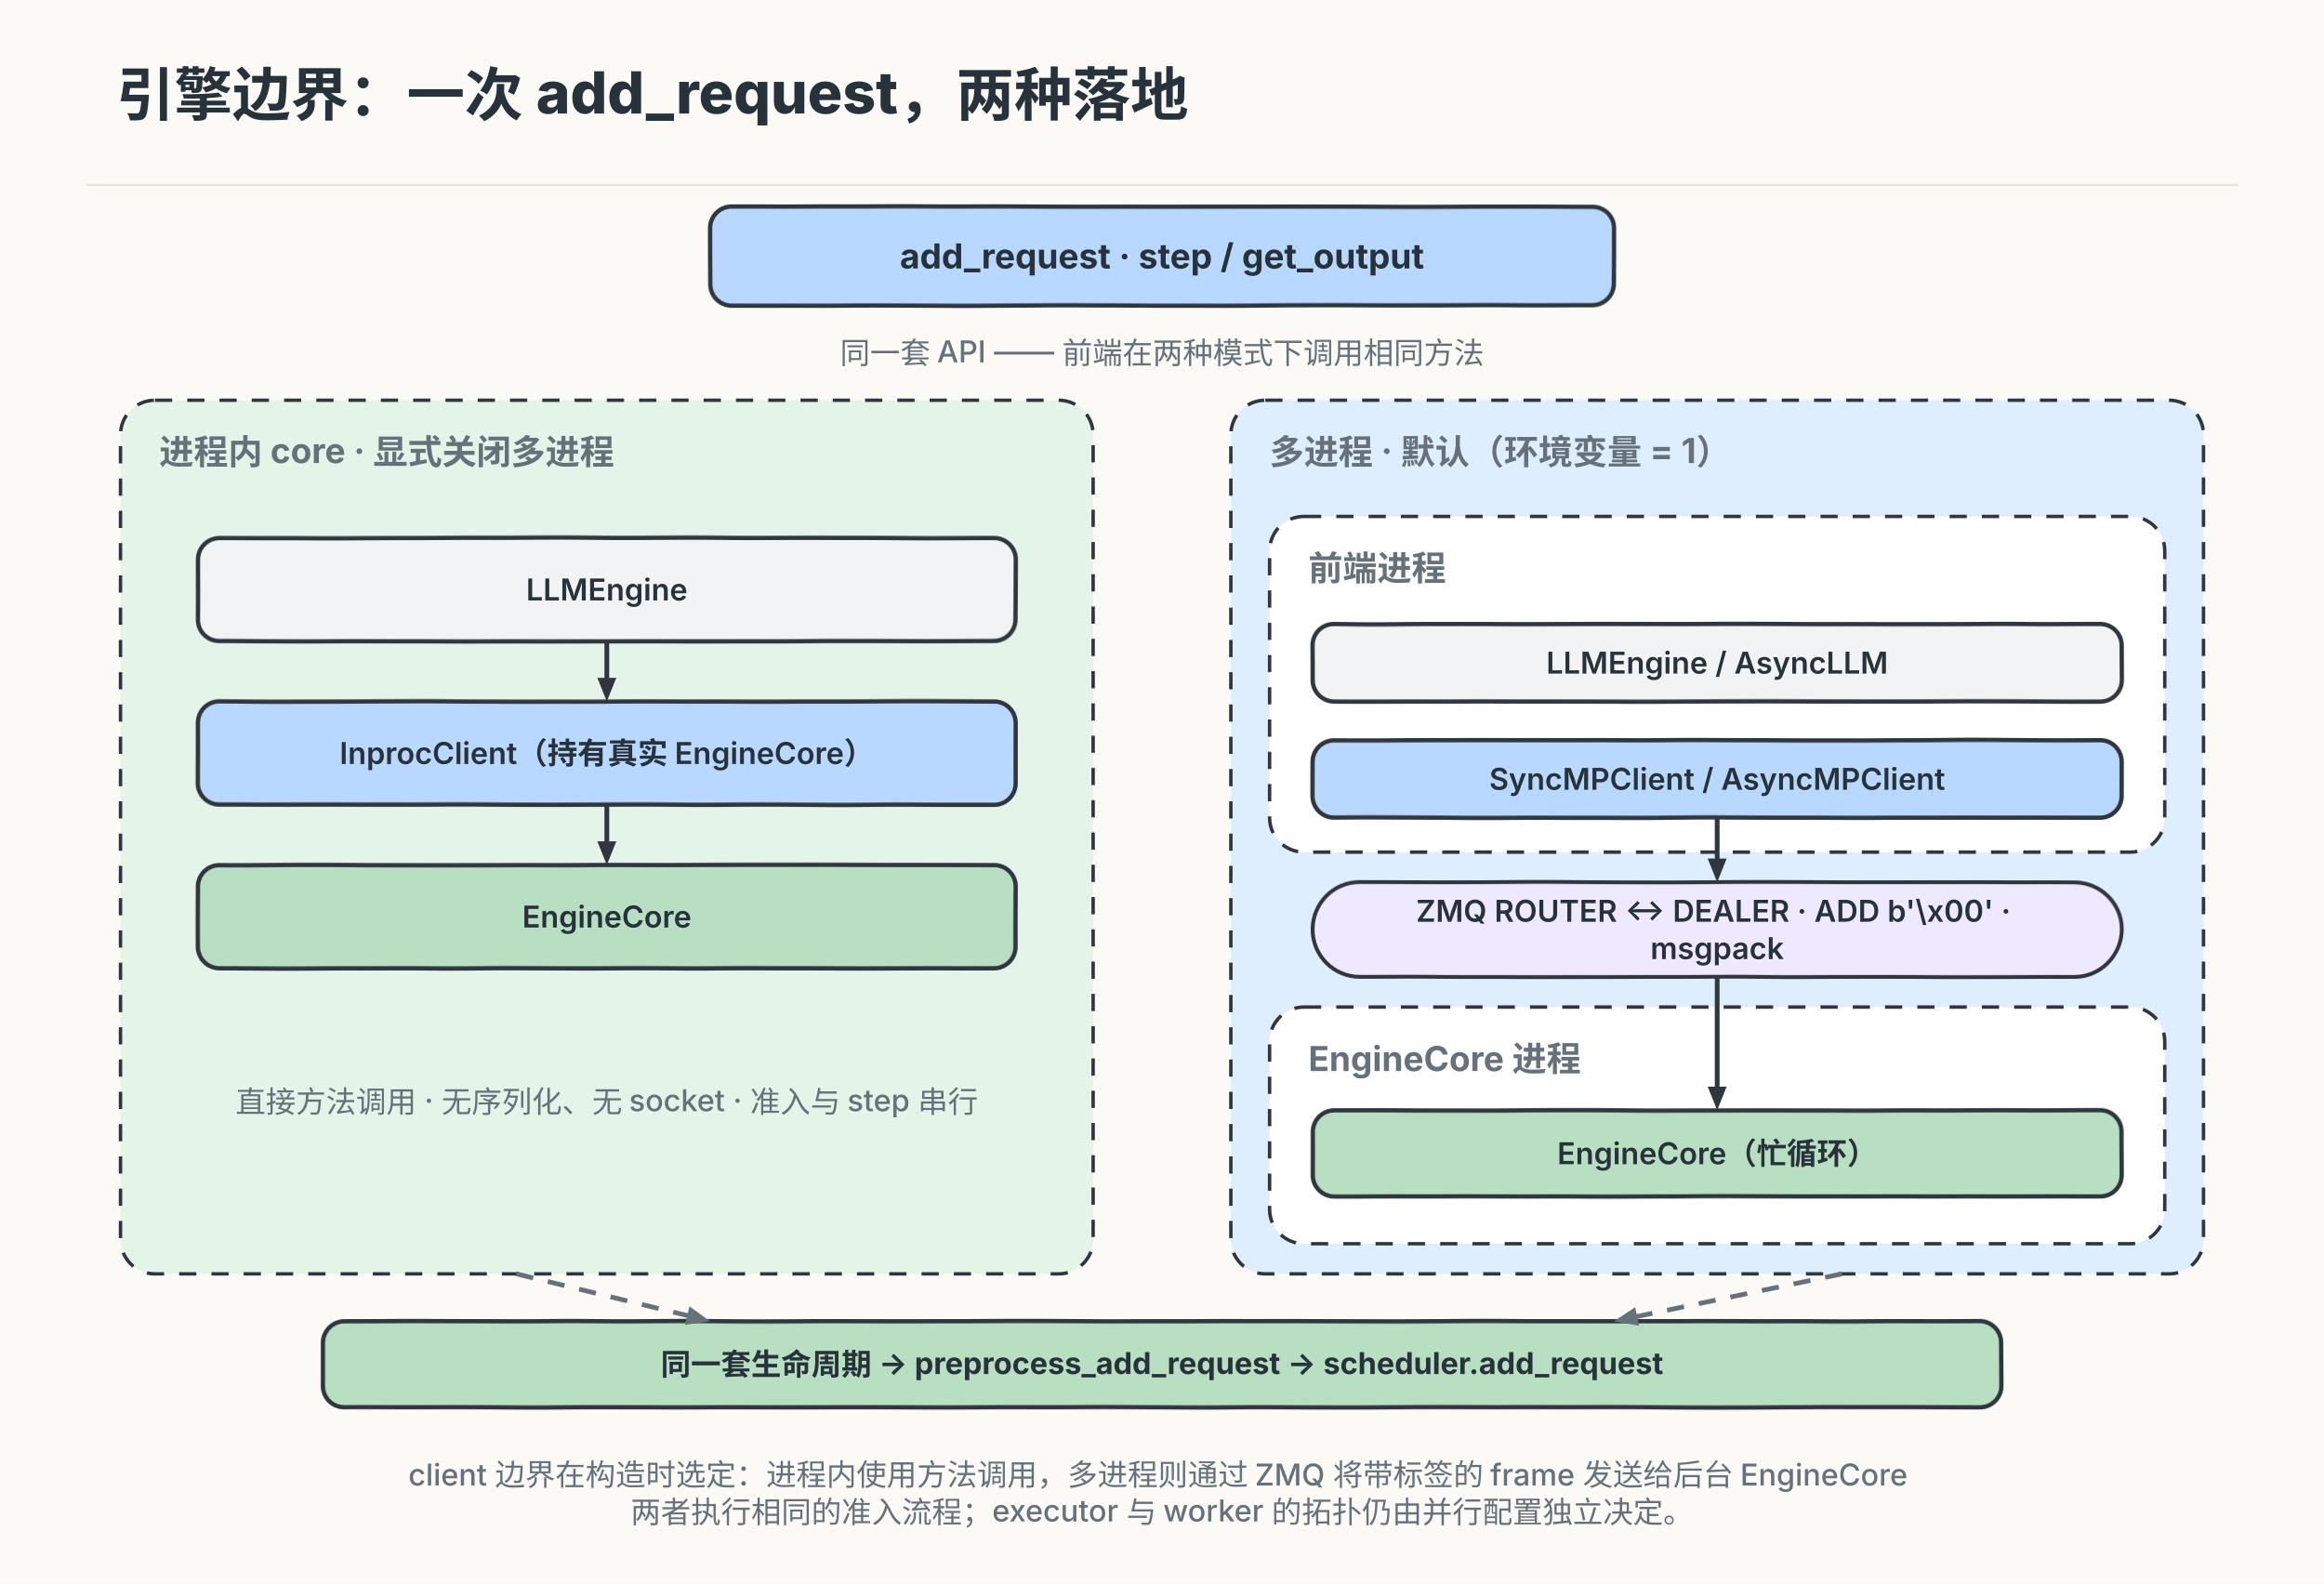
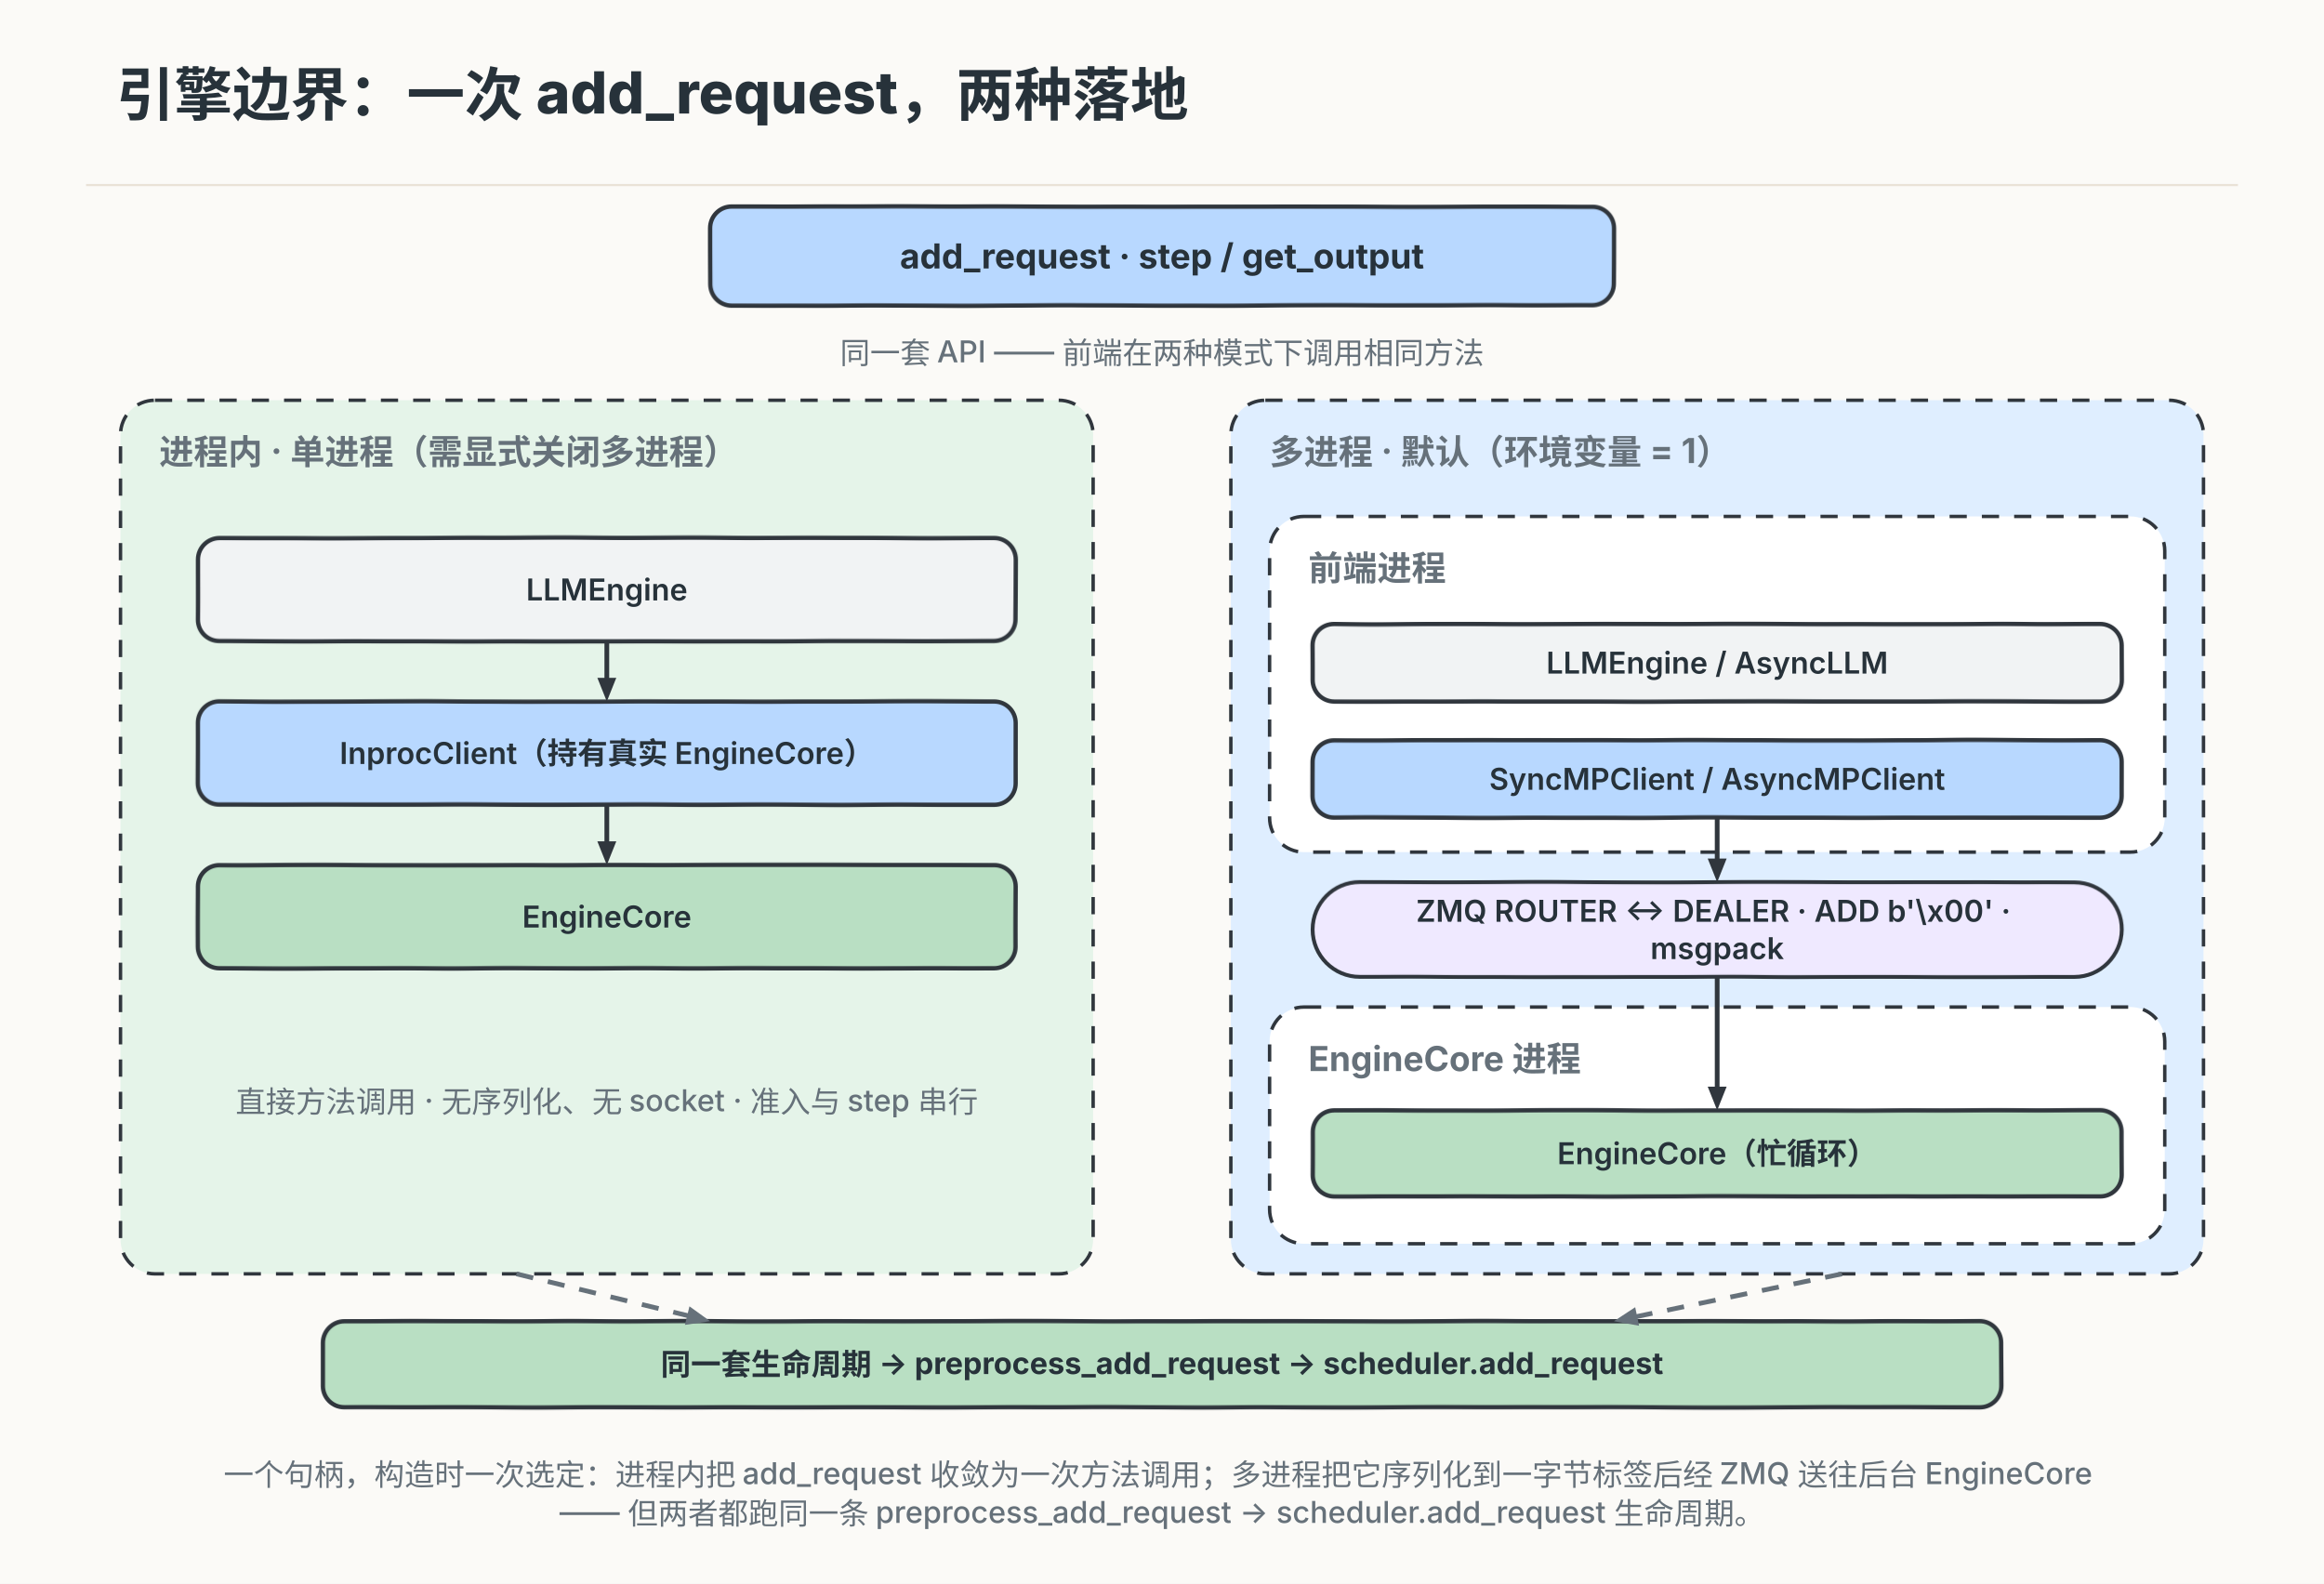
<svg xmlns="http://www.w3.org/2000/svg" width="1080" height="736" viewBox="0 0 1080 736" role="img" aria-label="引擎边界：一次 add_request，两种落地">
  <defs>
    <filter id="roughen">
      <feTurbulence type="fractalNoise" baseFrequency="0.018" numOctaves="2" seed="7" result="noise" />
      <feDisplacementMap in="SourceGraphic" in2="noise" scale="0.55" />
    </filter>
    <marker id="arrow" viewBox="0 0 12 12" refX="9.2" refY="6" markerUnits="userSpaceOnUse" markerWidth="12" markerHeight="12" orient="auto-start-reverse">
      <path d="M 1.5 2 L 11 6 L 1.5 10 z" fill="#30363d" />
    </marker>
    <style>
    text { font-family: Inter, -apple-system, BlinkMacSystemFont, "Segoe UI", "PingFang SC", "Noto Sans CJK SC", Arial, sans-serif; }
    .rough { filter: url(#roughen); }
  </style>
  </defs>
  <rect width="1080" height="736" fill="#fbfaf7" />
  <path d="M 40 86 H 1040" stroke="#e9e2d7" stroke-width="1" />
  <text x="54" y="53.72" text-anchor="start" font-size="27" font-weight="800" fill="#27323a">
    <tspan x="54" dy="0">引擎边界：一次 add_request，两种落地</tspan>
  </text>
  <rect class="rough" x="330" y="96" width="420" height="46" rx="10" fill="#b8d8ff" stroke="#30363d" stroke-width="2" />
  <text x="540" y="124.76" text-anchor="middle" font-size="16" font-weight="700" fill="#27323a">
    <tspan x="540" dy="0">add_request  ·  step / get_output</tspan>
  </text>
  <text x="540" y="169.04" text-anchor="middle" font-size="14" font-weight="500" fill="#66717a">
    <tspan x="540" dy="0">同一套 API —— 前端在两种模式下调用相同方法</tspan>
  </text>
  <rect x="56" y="186" width="452" height="406" rx="16" fill="#e5f4e9" stroke="#30363d" stroke-width="1.6" stroke-dasharray="8 7" />
  <text x="74" y="215.76" text-anchor="start" font-size="16" font-weight="700" fill="#66717a">
-     <tspan x="74" dy="0">进程内 core  ·  显式关闭多进程</tspan>
+     <tspan x="74" dy="0">进程内  ·  单进程（需显式关闭多进程）</tspan>
  </text>
  <rect class="rough" x="92" y="250" width="380" height="48" rx="10" fill="#f1f3f4" stroke="#30363d" stroke-width="2" />
  <text x="282" y="279.04" text-anchor="middle" font-size="14" font-weight="600" fill="#27323a">
    <tspan x="282" dy="0">LLMEngine</tspan>
  </text>
  <path d="M 282 298 L 282.0 319.0" fill="none" stroke="#30363d" stroke-width="2.2" />
  <path d="M 282 326 L 277.6 315.0 L 286.4 315.0 z" fill="#30363d" />
  <rect class="rough" x="92" y="326" width="380" height="48" rx="10" fill="#b8d8ff" stroke="#30363d" stroke-width="2" />
  <text x="282" y="355.04" text-anchor="middle" font-size="14" font-weight="600" fill="#27323a">
    <tspan x="282" dy="0">InprocClient（持有真实 EngineCore）</tspan>
  </text>
  <path d="M 282 374 L 282.0 395.0" fill="none" stroke="#30363d" stroke-width="2.2" />
  <path d="M 282 402 L 277.6 391.0 L 286.4 391.0 z" fill="#30363d" />
  <rect class="rough" x="92" y="402" width="380" height="48" rx="10" fill="#b9dfc3" stroke="#30363d" stroke-width="2" />
  <text x="282" y="431.04" text-anchor="middle" font-size="14" font-weight="600" fill="#27323a">
    <tspan x="282" dy="0">EngineCore</tspan>
  </text>
  <text x="282" y="517.04" text-anchor="middle" font-size="14" font-weight="500" fill="#66717a">
    <tspan x="282" dy="0">直接方法调用 · 无序列化、无 socket · 准入与 step 串行</tspan>
  </text>
  <rect x="572" y="186" width="452" height="406" rx="16" fill="#dfeeff" stroke="#30363d" stroke-width="1.6" stroke-dasharray="8 7" />
  <text x="590" y="215.76" text-anchor="start" font-size="16" font-weight="700" fill="#66717a">
    <tspan x="590" dy="0">多进程  ·  默认（环境变量 = 1）</tspan>
  </text>
  <rect x="590" y="240" width="416" height="156" rx="16" fill="#fff" stroke="#30363d" stroke-width="1.6" stroke-dasharray="8 7" />
  <text x="608" y="269.76" text-anchor="start" font-size="16" font-weight="700" fill="#66717a">
    <tspan x="608" dy="0">前端进程</tspan>
  </text>
  <rect class="rough" x="610" y="290" width="376" height="36" rx="10" fill="#f1f3f4" stroke="#30363d" stroke-width="2" />
  <text x="798" y="313.04" text-anchor="middle" font-size="14" font-weight="600" fill="#27323a">
    <tspan x="798" dy="0">LLMEngine / AsyncLLM</tspan>
  </text>
  <rect class="rough" x="610" y="344" width="376" height="36" rx="10" fill="#b8d8ff" stroke="#30363d" stroke-width="2" />
  <text x="798" y="367.04" text-anchor="middle" font-size="14" font-weight="600" fill="#27323a">
    <tspan x="798" dy="0">SyncMPClient / AsyncMPClient</tspan>
  </text>
  <rect class="rough" x="610" y="410" width="376" height="44" rx="22" fill="#efe9ff" stroke="#30363d" stroke-width="1.8" />
  <text x="798" y="428.36" text-anchor="middle" font-size="14" font-weight="600" fill="#27323a">
    <tspan x="798" dy="0">ZMQ  ROUTER ↔ DEALER  ·  ADD b'\x00' ·</tspan>
    <tspan x="798" dy="17.36">msgpack</tspan>
  </text>
  <path d="M 798 380 L 798.0 403.0" fill="none" stroke="#30363d" stroke-width="2.2" />
  <path d="M 798 410 L 793.6 399.0 L 802.4 399.0 z" fill="#30363d" />
  <rect x="590" y="468" width="416" height="110" rx="16" fill="#fff" stroke="#30363d" stroke-width="1.6" stroke-dasharray="8 7" />
  <text x="608" y="497.76" text-anchor="start" font-size="16" font-weight="700" fill="#66717a">
    <tspan x="608" dy="0">EngineCore 进程</tspan>
  </text>
  <rect class="rough" x="610" y="516" width="376" height="40" rx="10" fill="#b9dfc3" stroke="#30363d" stroke-width="2" />
  <text x="798" y="541.04" text-anchor="middle" font-size="14" font-weight="600" fill="#27323a">
    <tspan x="798" dy="0">EngineCore（忙循环）</tspan>
  </text>
  <path d="M 798 454 L 798.0 509.0" fill="none" stroke="#30363d" stroke-width="2.2" />
  <path d="M 798 516 L 793.6 505.0 L 802.4 505.0 z" fill="#30363d" />
  <rect class="rough" x="150" y="614" width="780" height="40" rx="10" fill="#b9dfc3" stroke="#30363d" stroke-width="2" />
  <text x="540" y="639.04" text-anchor="middle" font-size="14" font-weight="700" fill="#27323a">
    <tspan x="540" dy="0">同一套生命周期 → preprocess_add_request → scheduler.add_request</tspan>
  </text>
  <path d="M 240 592 L 323.2 612.3" fill="none" stroke="#66717a" stroke-width="2.2" stroke-dasharray="8 7" />
  <path d="M 330 614 L 318.3 615.7 L 320.4 607.1 z" fill="#66717a" />
  <path d="M 856 592 L 756.9 612.6" fill="none" stroke="#66717a" stroke-width="2.2" stroke-dasharray="8 7" />
  <path d="M 750 614 L 759.9 607.5 L 761.7 616.1 z" fill="#66717a" />
  <text x="540" y="690.36" text-anchor="middle" font-size="14" font-weight="500" fill="#66717a">
-     <tspan x="540" dy="0">client 边界在构造时选定：进程内使用方法调用，多进程则通过 ZMQ 将带标签的 frame 发送给后台 EngineCore</tspan>
-     <tspan x="540" dy="17.36">两者执行相同的准入流程；executor 与 worker 的拓扑仍由并行配置独立决定。</tspan>
+     <tspan x="540" dy="0">一个句柄，构造时一次选定：进程内把 add_request 收敛为一次方法调用；多进程把它序列化到一字节标签后经 ZMQ 送往后台 EngineCore</tspan>
+     <tspan x="540" dy="17.36">—— 但两者都跑同一条 preprocess_add_request → scheduler.add_request 生命周期。</tspan>
  </text>
</svg>
